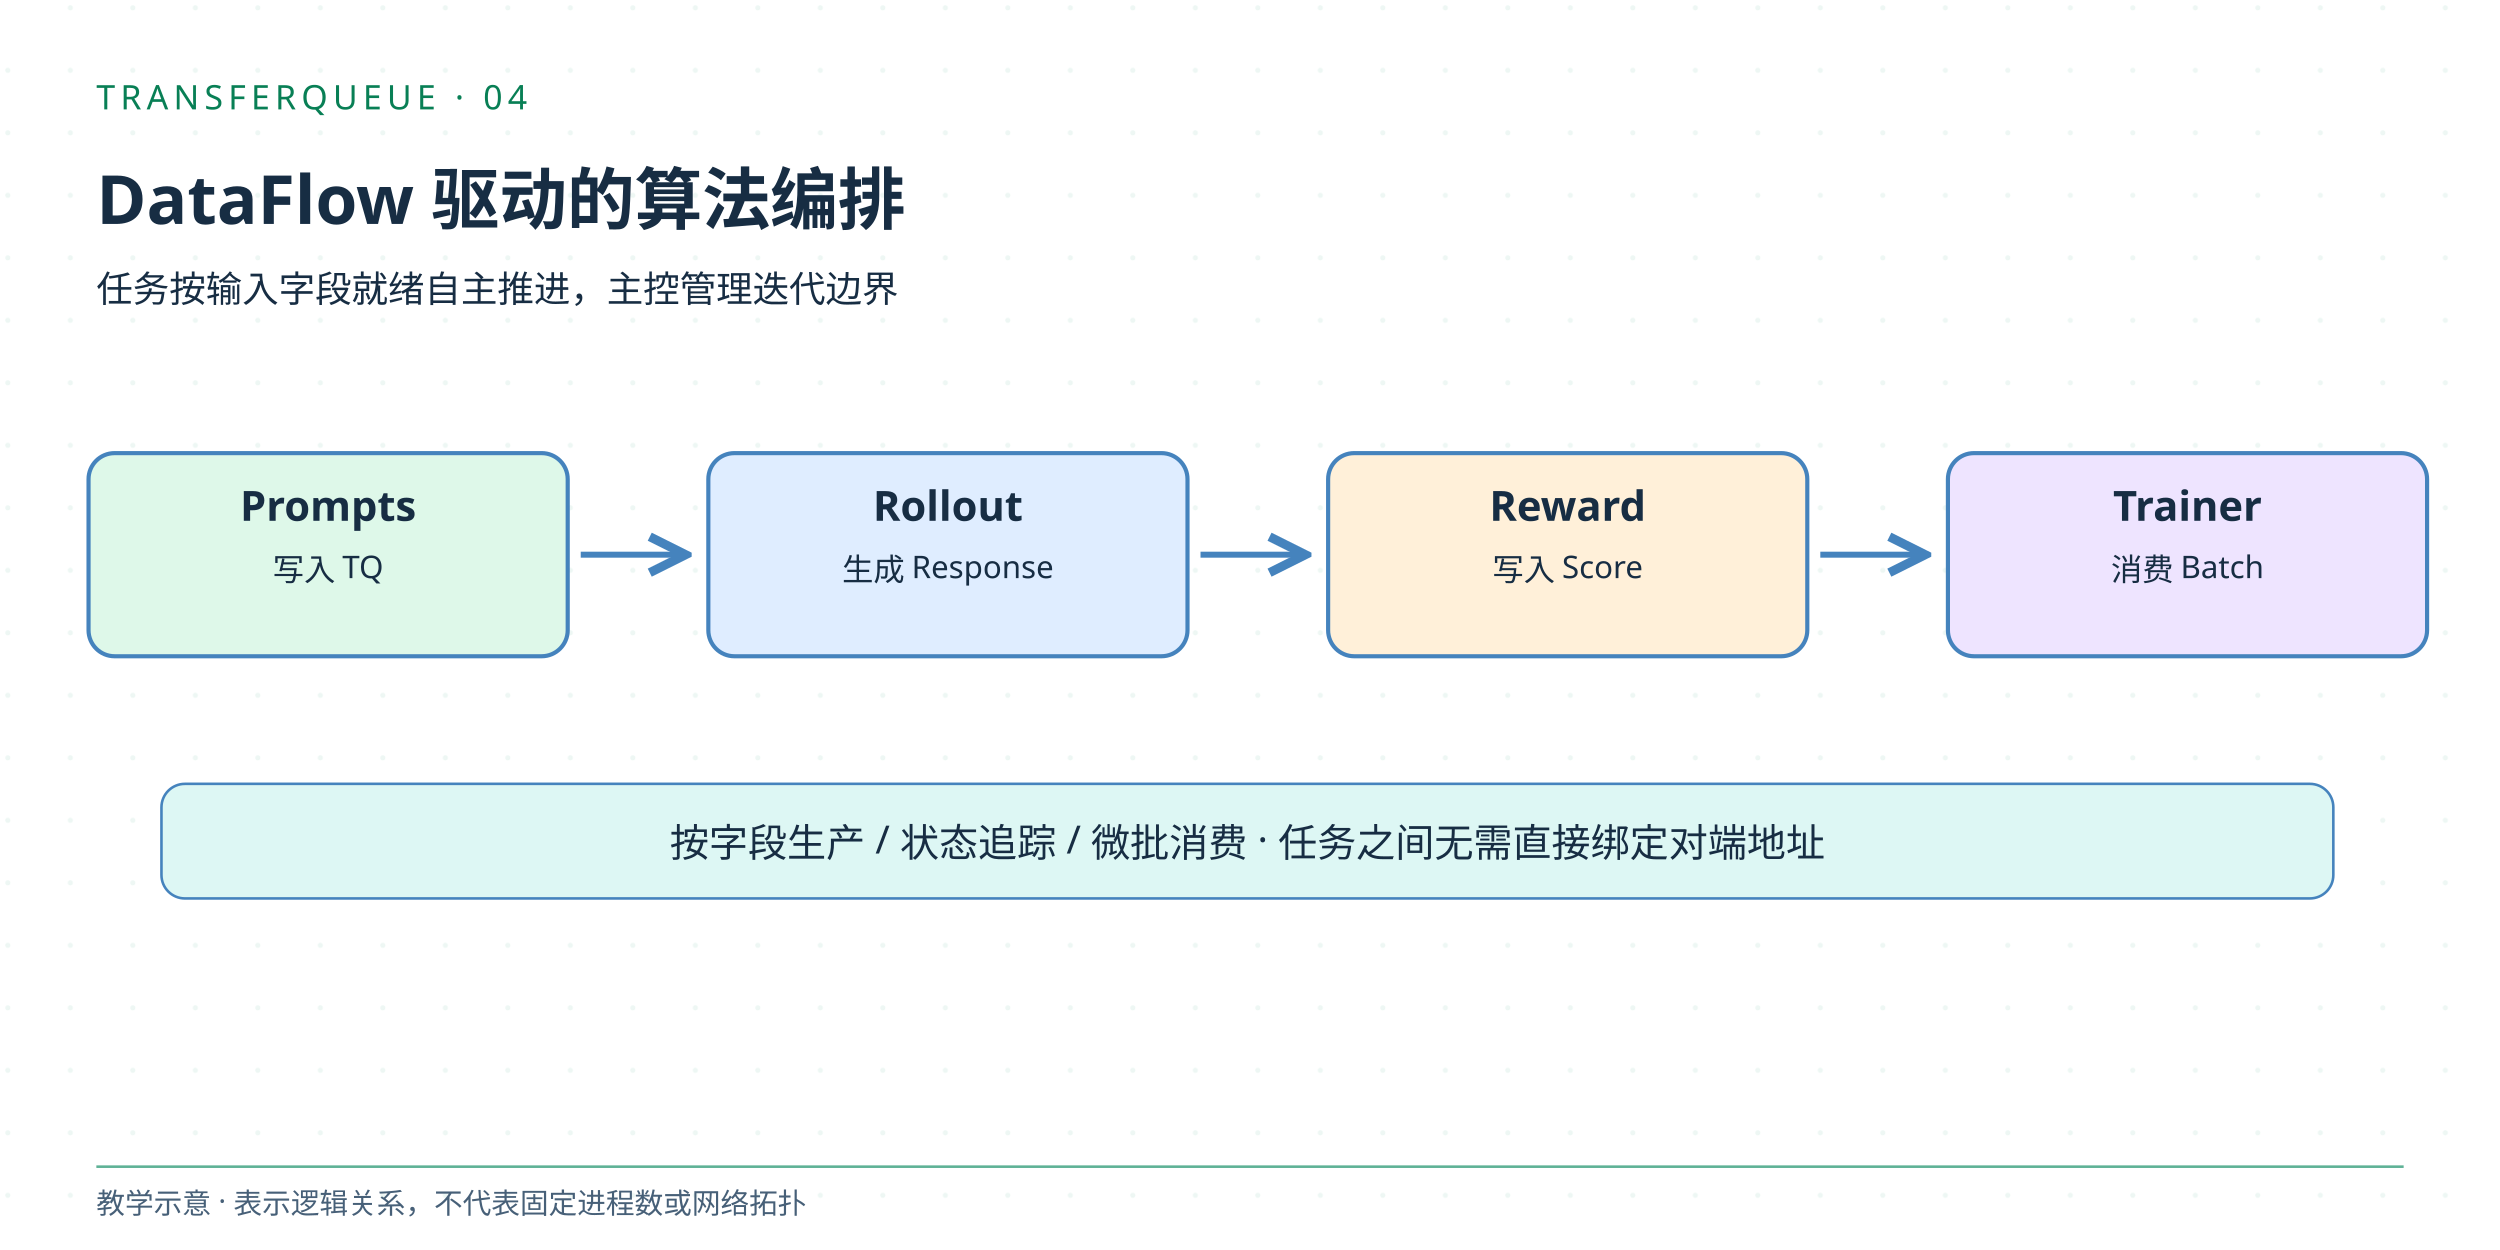
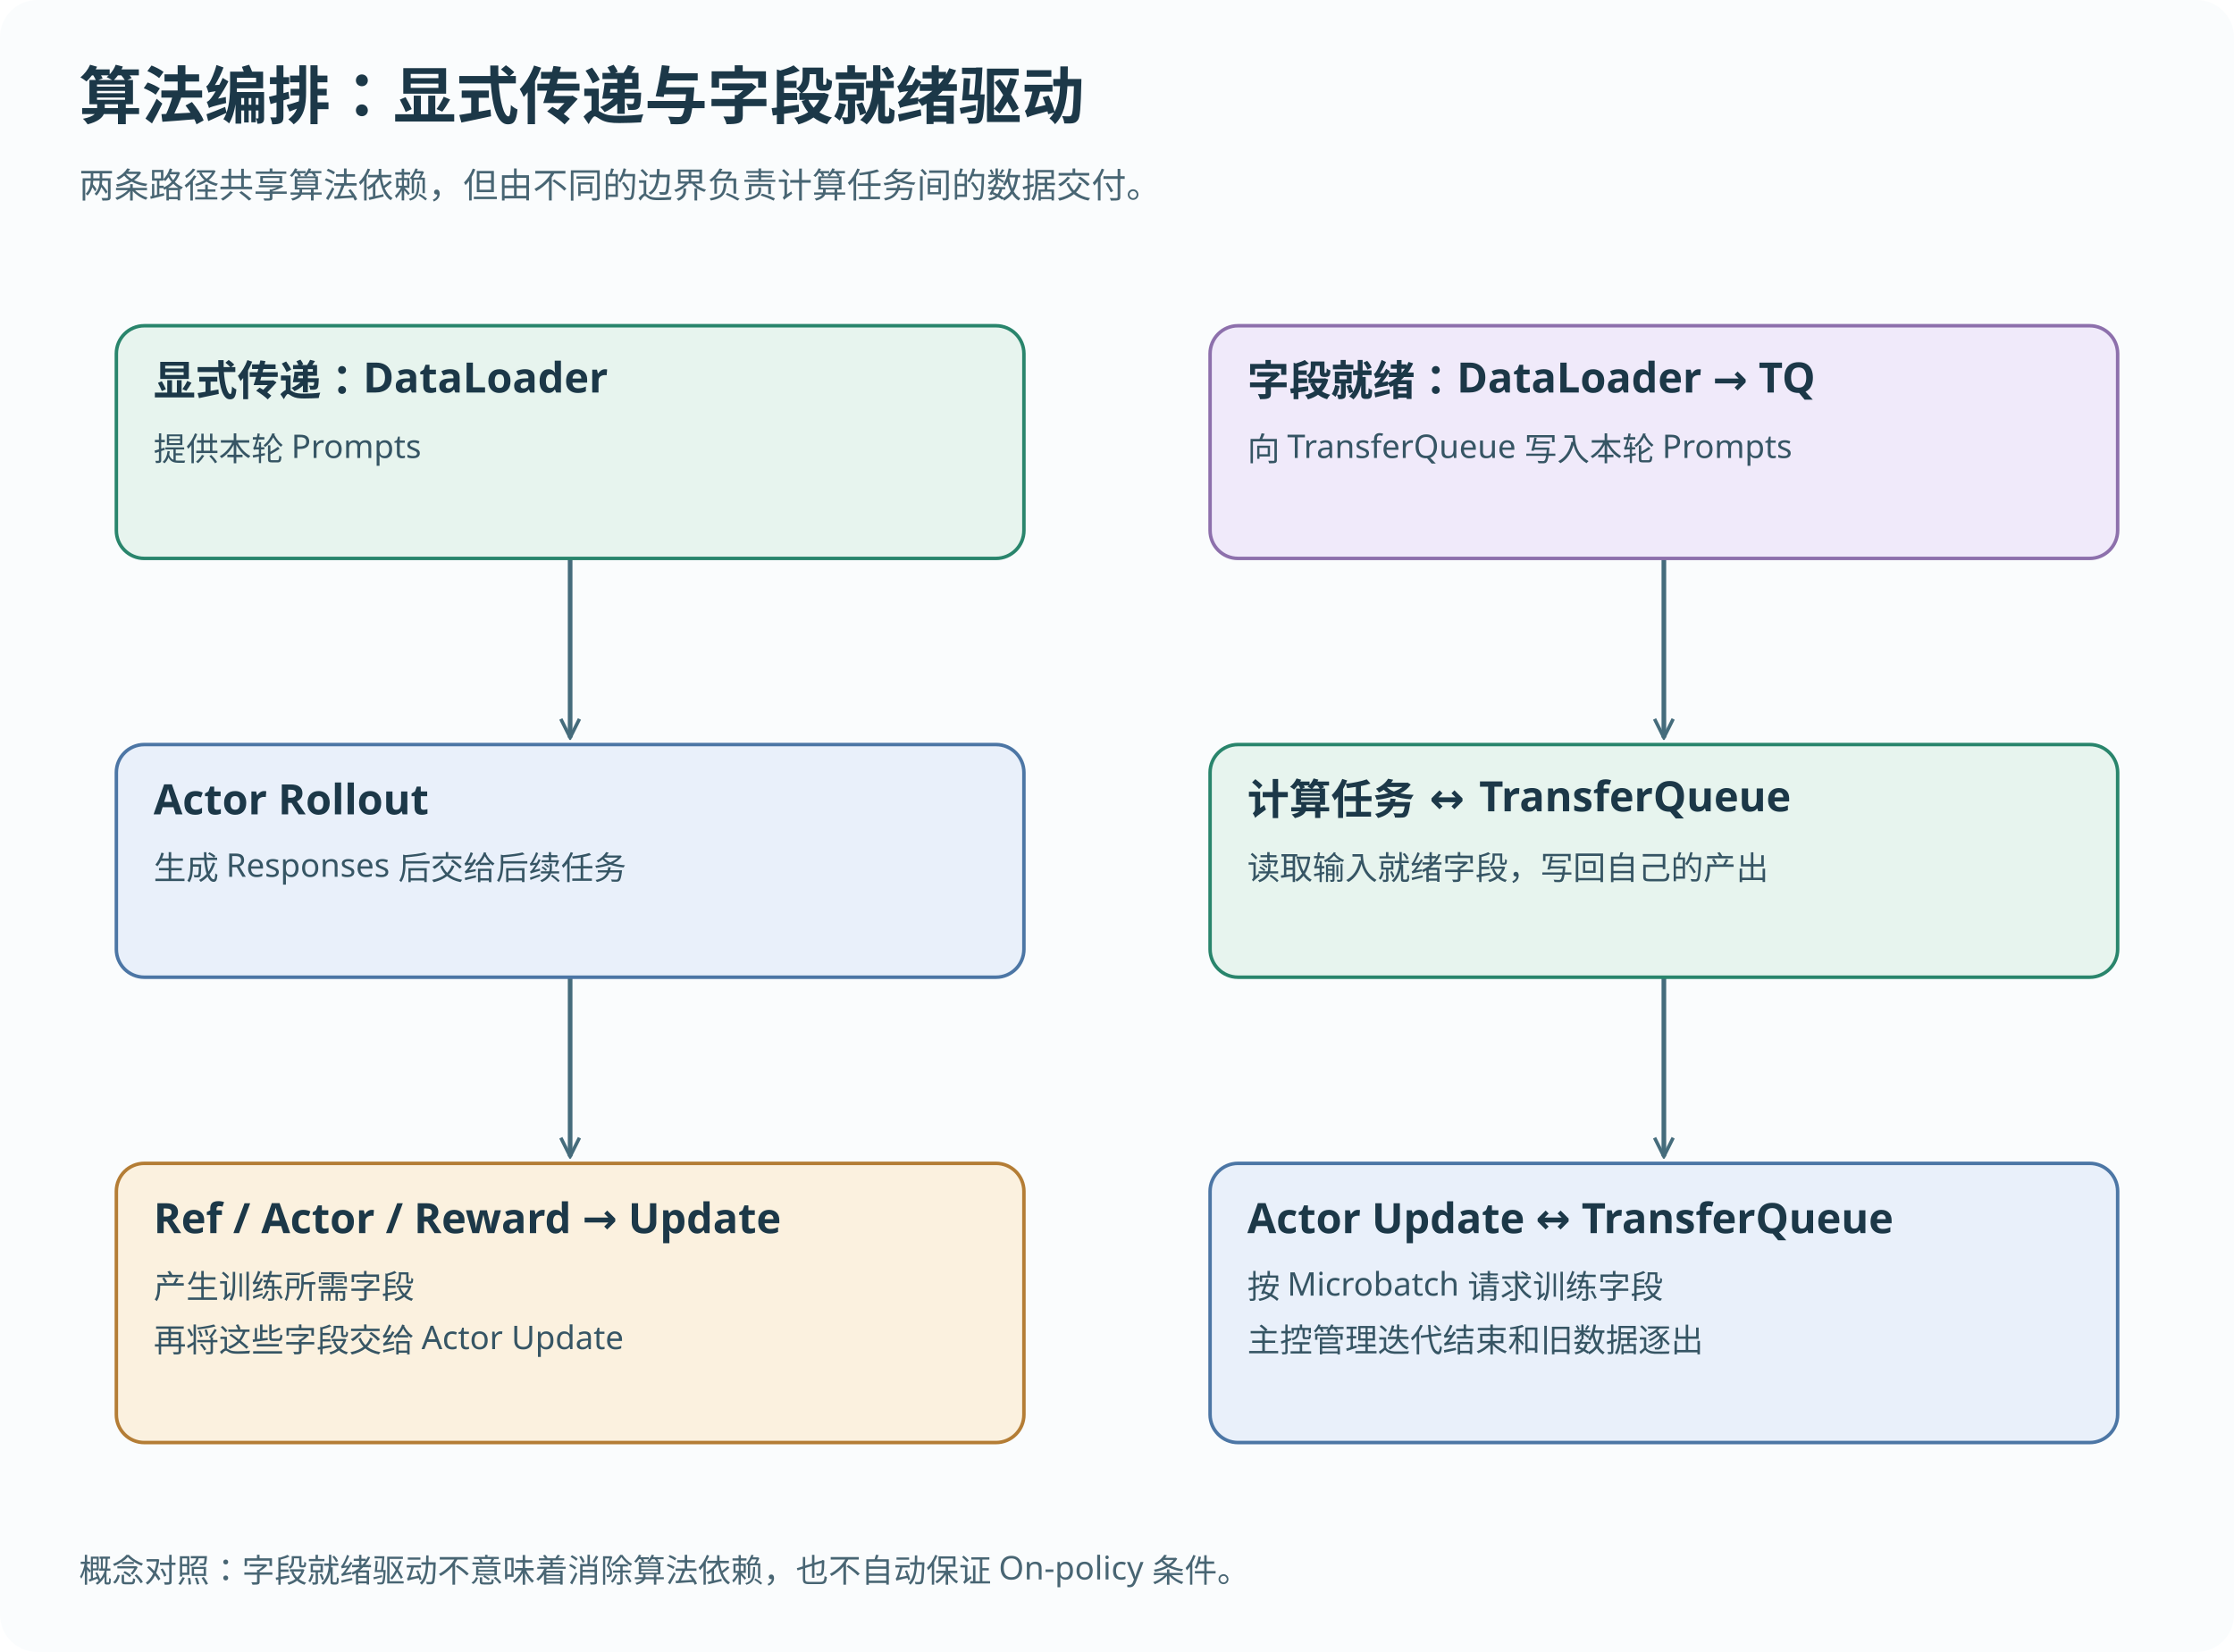
- <svg xmlns="http://www.w3.org/2000/svg" width="960" height="480" viewBox="0 0 960 480" role="img" aria-labelledby="title desc">
+ <svg xmlns="http://www.w3.org/2000/svg" width="960" height="710" viewBox="0 0 960 710" role="img" aria-labelledby="title desc">
  <defs>
-     <linearGradient id="bg" x1="0" y1="0" x2="1" y2="1">
-       <stop stop-color="#ffffff" />
-       <stop offset="1" stop-color="#ffffff" />
-     </linearGradient>
-     <marker id="arr" markerWidth="8" markerHeight="8" refX="6" refY="4" orient="auto">
-       <path d="M1 1 L7 4 L1 7" stroke="#4583bd" fill="none" stroke-width="1.5" />
+     <marker id="a" markerUnits="userSpaceOnUse" markerWidth="10" markerHeight="10" refX="9" refY="5" orient="auto">
+       <path d="M1 1L9 5L1 9" fill="none" stroke="#456c7c" stroke-width="1.5" />
    </marker>
-     <pattern id="dots" width="24" height="24" patternUnits="userSpaceOnUse">
-       <circle cx="3" cy="3" r="1" fill="#209a74" opacity=".08" />
-     </pattern>
  </defs>
-   <rect width="960" height="480" rx="16" fill="url(#bg)" />
-   <rect width="960" height="480" rx="16" fill="url(#dots)" />
-   <g font-family="system-ui, PingFang SC, sans-serif">
-     <text x="37" y="42" fill="#087f55" font-size="13" letter-spacing="2">TRANSFERQUEUE · 04</text>
-     <text x="37" y="86" fill="#172d43" font-weight="760" font-size="26">DataFlow 驱动的算法编排</text>
-     <text x="37" y="116" fill="#172d43" font-size="14">任务按输入字段就绪自主推进，主控管理迭代边界</text>
-     <rect x="34" y="174" width="184" height="78" rx="10" fill="#def8e9" stroke="#4583bd" stroke-width="1.6" />
-     <text x="126" y="200" text-anchor="middle" font-family="system-ui, PingFang SC, sans-serif" font-size="16" font-weight="700" fill="#172d43">Prompts</text>
-     <text x="126" y="223" text-anchor="middle" font-family="system-ui, PingFang SC, sans-serif" font-size="12" fill="#172d43">写入 TQ</text>
-     <rect x="272" y="174" width="184" height="78" rx="10" fill="#dfedff" stroke="#4583bd" stroke-width="1.6" />
-     <text x="364" y="200" text-anchor="middle" font-family="system-ui, PingFang SC, sans-serif" font-size="16" font-weight="700" fill="#172d43">Rollout</text>
-     <text x="364" y="223" text-anchor="middle" font-family="system-ui, PingFang SC, sans-serif" font-size="12" fill="#172d43">生成 Response</text>
-     <rect x="510" y="174" width="184" height="78" rx="10" fill="#fff0d9" stroke="#4583bd" stroke-width="1.6" />
-     <text x="602" y="200" text-anchor="middle" font-family="system-ui, PingFang SC, sans-serif" font-size="16" font-weight="700" fill="#172d43">Reward</text>
-     <text x="602" y="223" text-anchor="middle" font-family="system-ui, PingFang SC, sans-serif" font-size="12" fill="#172d43">写入 Score</text>
-     <rect x="748" y="174" width="184" height="78" rx="10" fill="#eee4ff" stroke="#4583bd" stroke-width="1.6" />
-     <text x="840" y="200" text-anchor="middle" font-family="system-ui, PingFang SC, sans-serif" font-size="16" font-weight="700" fill="#172d43">Trainer</text>
-     <text x="840" y="223" text-anchor="middle" font-family="system-ui, PingFang SC, sans-serif" font-size="12" fill="#172d43">消费 Batch</text>
-     <path d="M223 213 L261 213" fill="none" stroke="#4583bd" stroke-width="2.3" marker-end="url(#arr)" />
-     <path d="M461 213 L499 213" fill="none" stroke="#4583bd" stroke-width="2.3" marker-end="url(#arr)" />
-     <path d="M699 213 L737 213" fill="none" stroke="#4583bd" stroke-width="2.3" marker-end="url(#arr)" />
-     <rect x="62" y="301" width="834" height="44" rx="9" fill="#ddf7f4" stroke="#4583bd" />
-     <text x="479" y="329" font-size="15" fill="#172d43" text-anchor="middle">按字段生产 / 状态追踪 / 微批消费 · 任务之间无需直接绑定对端地址</text>
-     <line x1="37" y1="448" x2="923" y2="448" stroke="#1b916a" opacity=".7" />
-     <text x="37" y="466" font-size="11" fill="#476078">教学示意 · 表示逻辑关系，不代表固定进程数或网络拓扑</text>
+   <rect width="960" height="710" rx="16" fill="#fafcfd" />
+   <g font-family="system-ui,PingFang SC,Microsoft YaHei,sans-serif" fill="#1c3848">
+     <text x="34" y="51" font-size="27" font-weight="700">算法编排：显式传递与字段就绪驱动</text>
+     <text x="34" y="85" font-size="15" fill="#486573">两条路径共享算法依赖，但由不同的边界负责计算任务间的数据交付。</text>
+     <path d="M245 240V278.5H245V317" fill="none" stroke="#456c7c" stroke-width="2" marker-end="url(#a)" />
+     <path d="M245 420V458.5H245V497" fill="none" stroke="#456c7c" stroke-width="2" marker-end="url(#a)" />
+     <path d="M715 240V278.5H715V317" fill="none" stroke="#456c7c" stroke-width="2" marker-end="url(#a)" />
+     <path d="M715 420V458.5H715V497" fill="none" stroke="#456c7c" stroke-width="2" marker-end="url(#a)" />
+     <rect x="50" y="140" width="390" height="100" rx="12" fill="#e7f4ee" stroke="#29856c" stroke-width="1.5" />
+     <text x="66" y="170" font-size="18" font-weight="650">显式传递：DataLoader</text>
+     <text x="66" y="198" font-size="14" fill="#365564">提供本轮 Prompts</text>
+     <rect x="50" y="320" width="390" height="100" rx="12" fill="#e9f0fa" stroke="#4c76a5" stroke-width="1.5" />
+     <text x="66" y="350" font-size="18" font-weight="650">Actor Rollout</text>
+     <text x="66" y="378" font-size="14" fill="#365564">生成 Responses 后交给后续任务</text>
+     <rect x="50" y="500" width="390" height="120" rx="12" fill="#fbf1df" stroke="#b47d35" stroke-width="1.5" />
+     <text x="66" y="530" font-size="18" font-weight="650">Ref / Actor / Reward → Update</text>
+     <text x="66" y="558" font-size="14" fill="#365564">产生训练所需字段</text>
+     <text x="66" y="581" font-size="14" fill="#365564">再将这些字段交给 Actor Update</text>
+     <rect x="520" y="140" width="390" height="100" rx="12" fill="#f0eafa" stroke="#8d70ac" stroke-width="1.5" />
+     <text x="536" y="170" font-size="18" font-weight="650">字段就绪：DataLoader → TQ</text>
+     <text x="536" y="198" font-size="14" fill="#365564">向 TransferQueue 写入本轮 Prompts</text>
+     <rect x="520" y="320" width="390" height="100" rx="12" fill="#e7f4ee" stroke="#29856c" stroke-width="1.5" />
+     <text x="536" y="350" font-size="18" font-weight="650">计算任务 ↔ TransferQueue</text>
+     <text x="536" y="378" font-size="14" fill="#365564">读取输入就绪字段，写回自己的产出</text>
+     <rect x="520" y="500" width="390" height="120" rx="12" fill="#e9f0fa" stroke="#4c76a5" stroke-width="1.5" />
+     <text x="536" y="530" font-size="18" font-weight="650">Actor Update ↔ TransferQueue</text>
+     <text x="536" y="558" font-size="14" fill="#365564">按 Microbatch 请求训练字段</text>
+     <text x="536" y="581" font-size="14" fill="#365564">主控管理迭代结束和旧数据逐出</text>
+     <text x="34" y="680" font-size="14" fill="#486573">概念对照：字段就绪驱动不意味着消除算法依赖，也不自动保证 On-policy 条件。</text>
  </g>
</svg>
